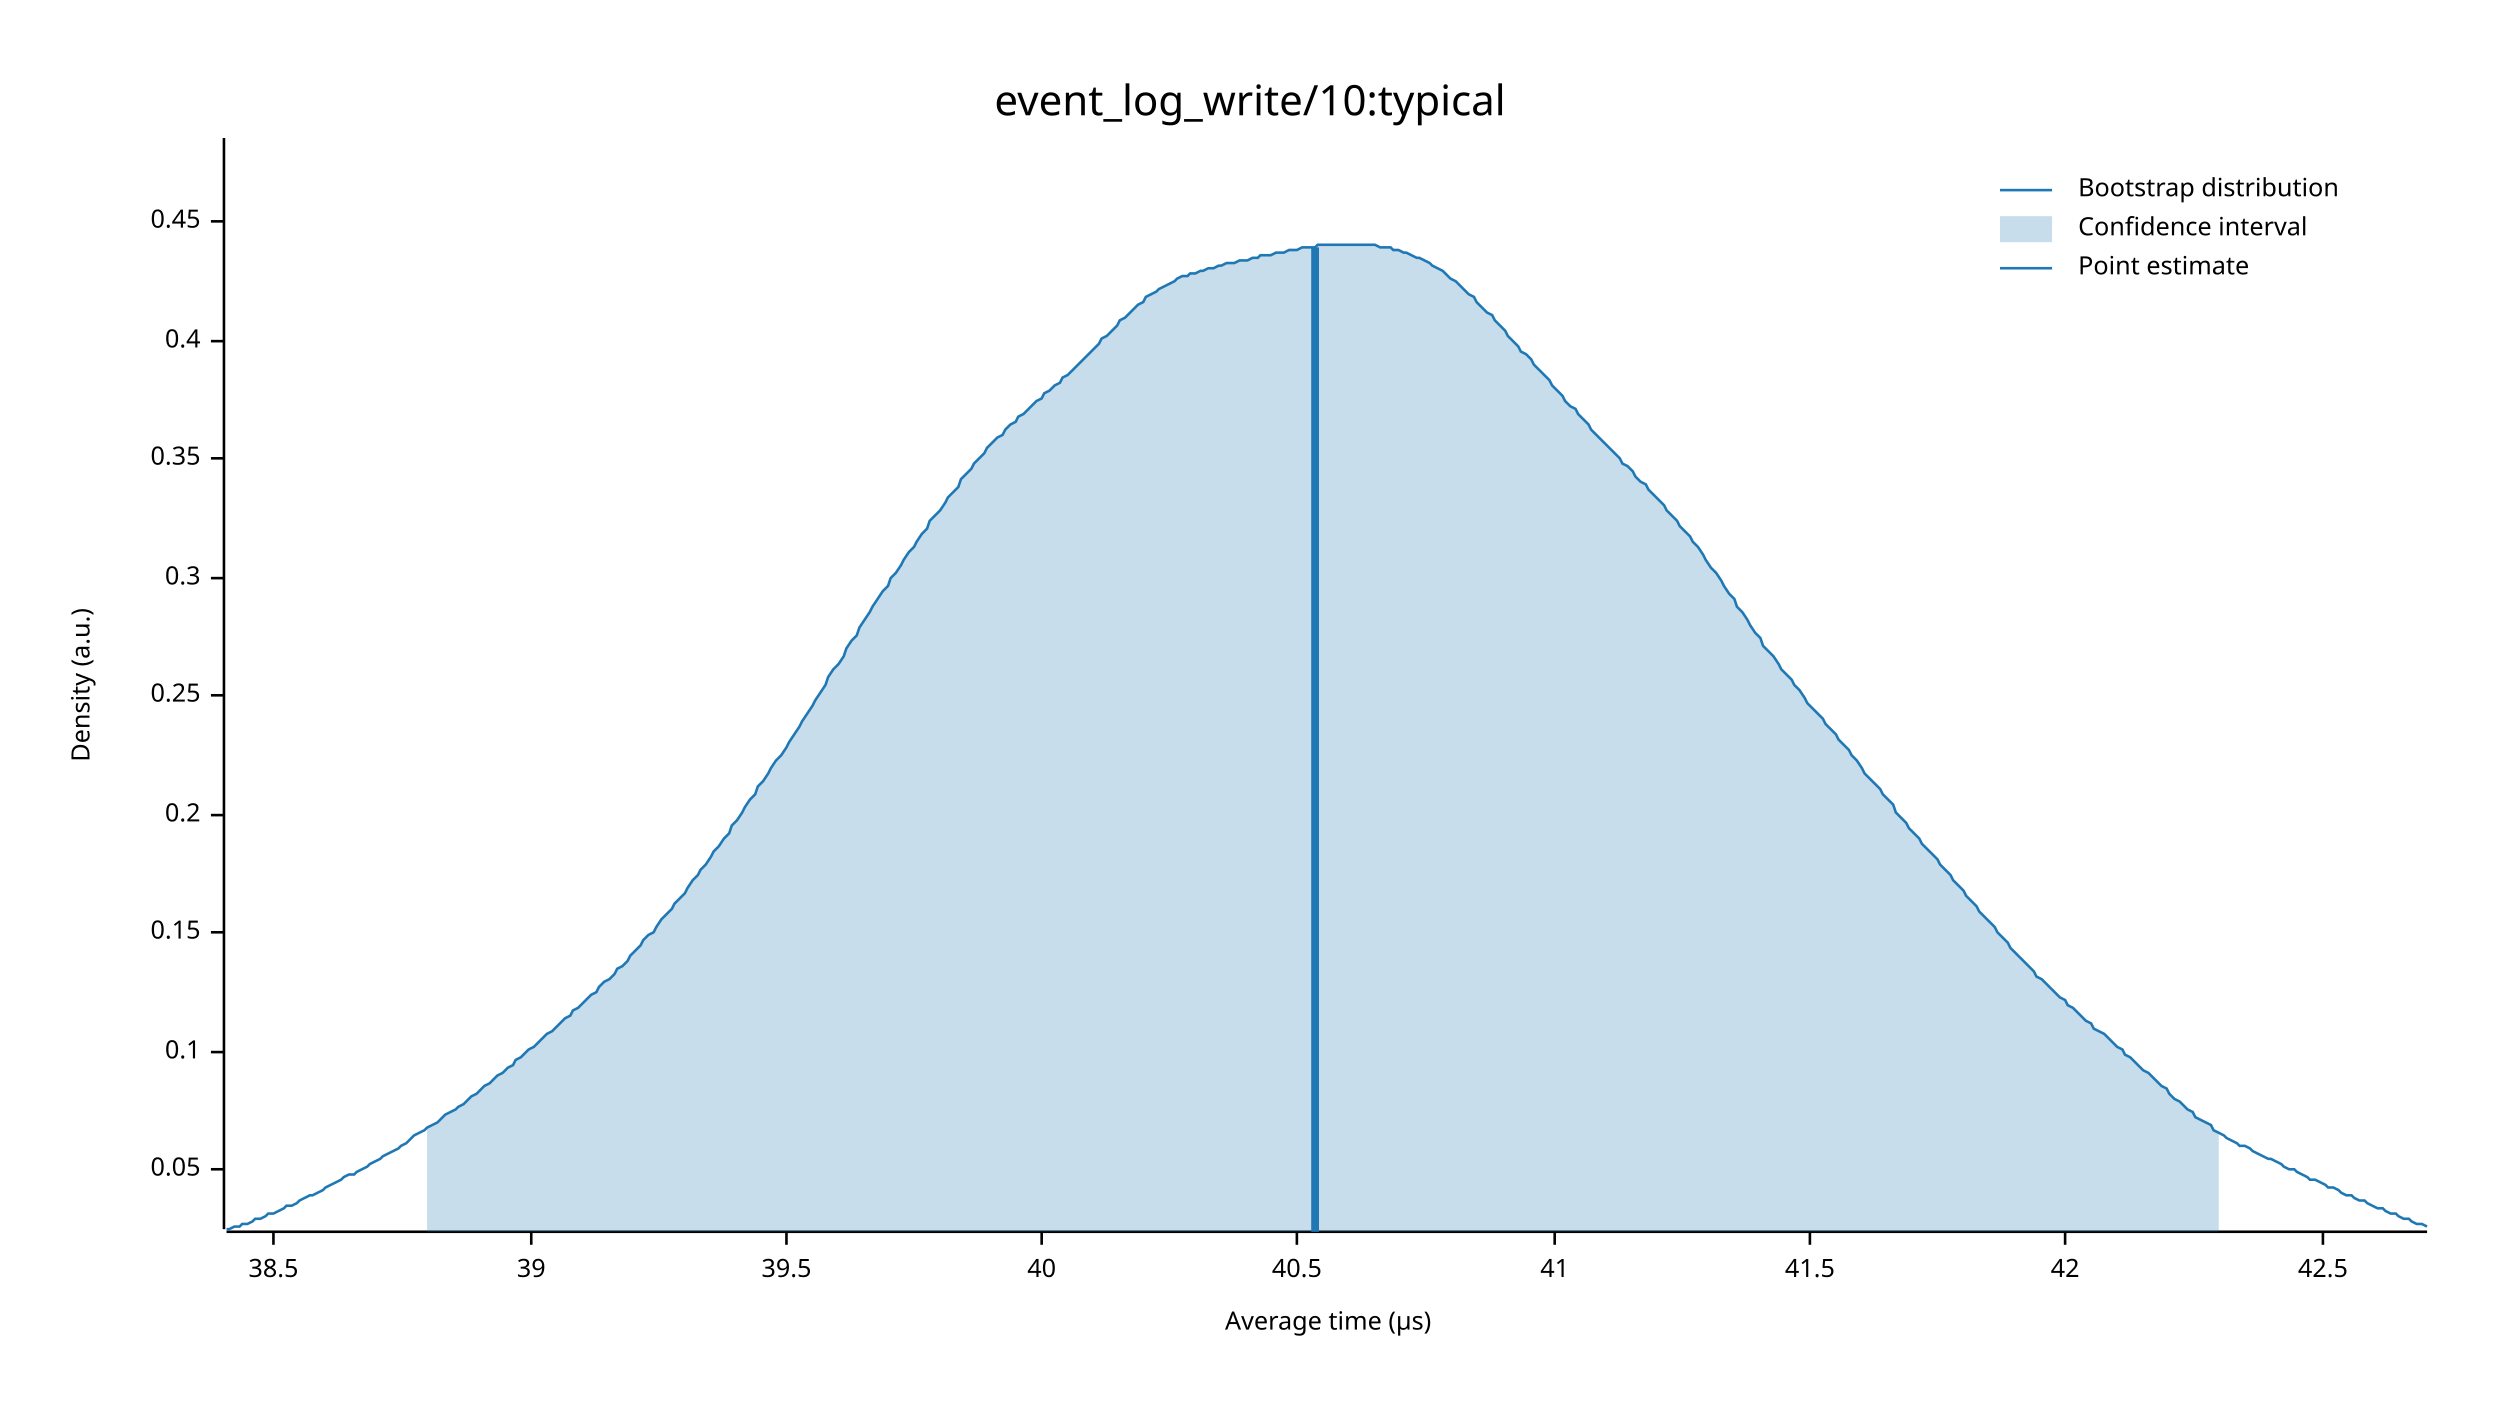
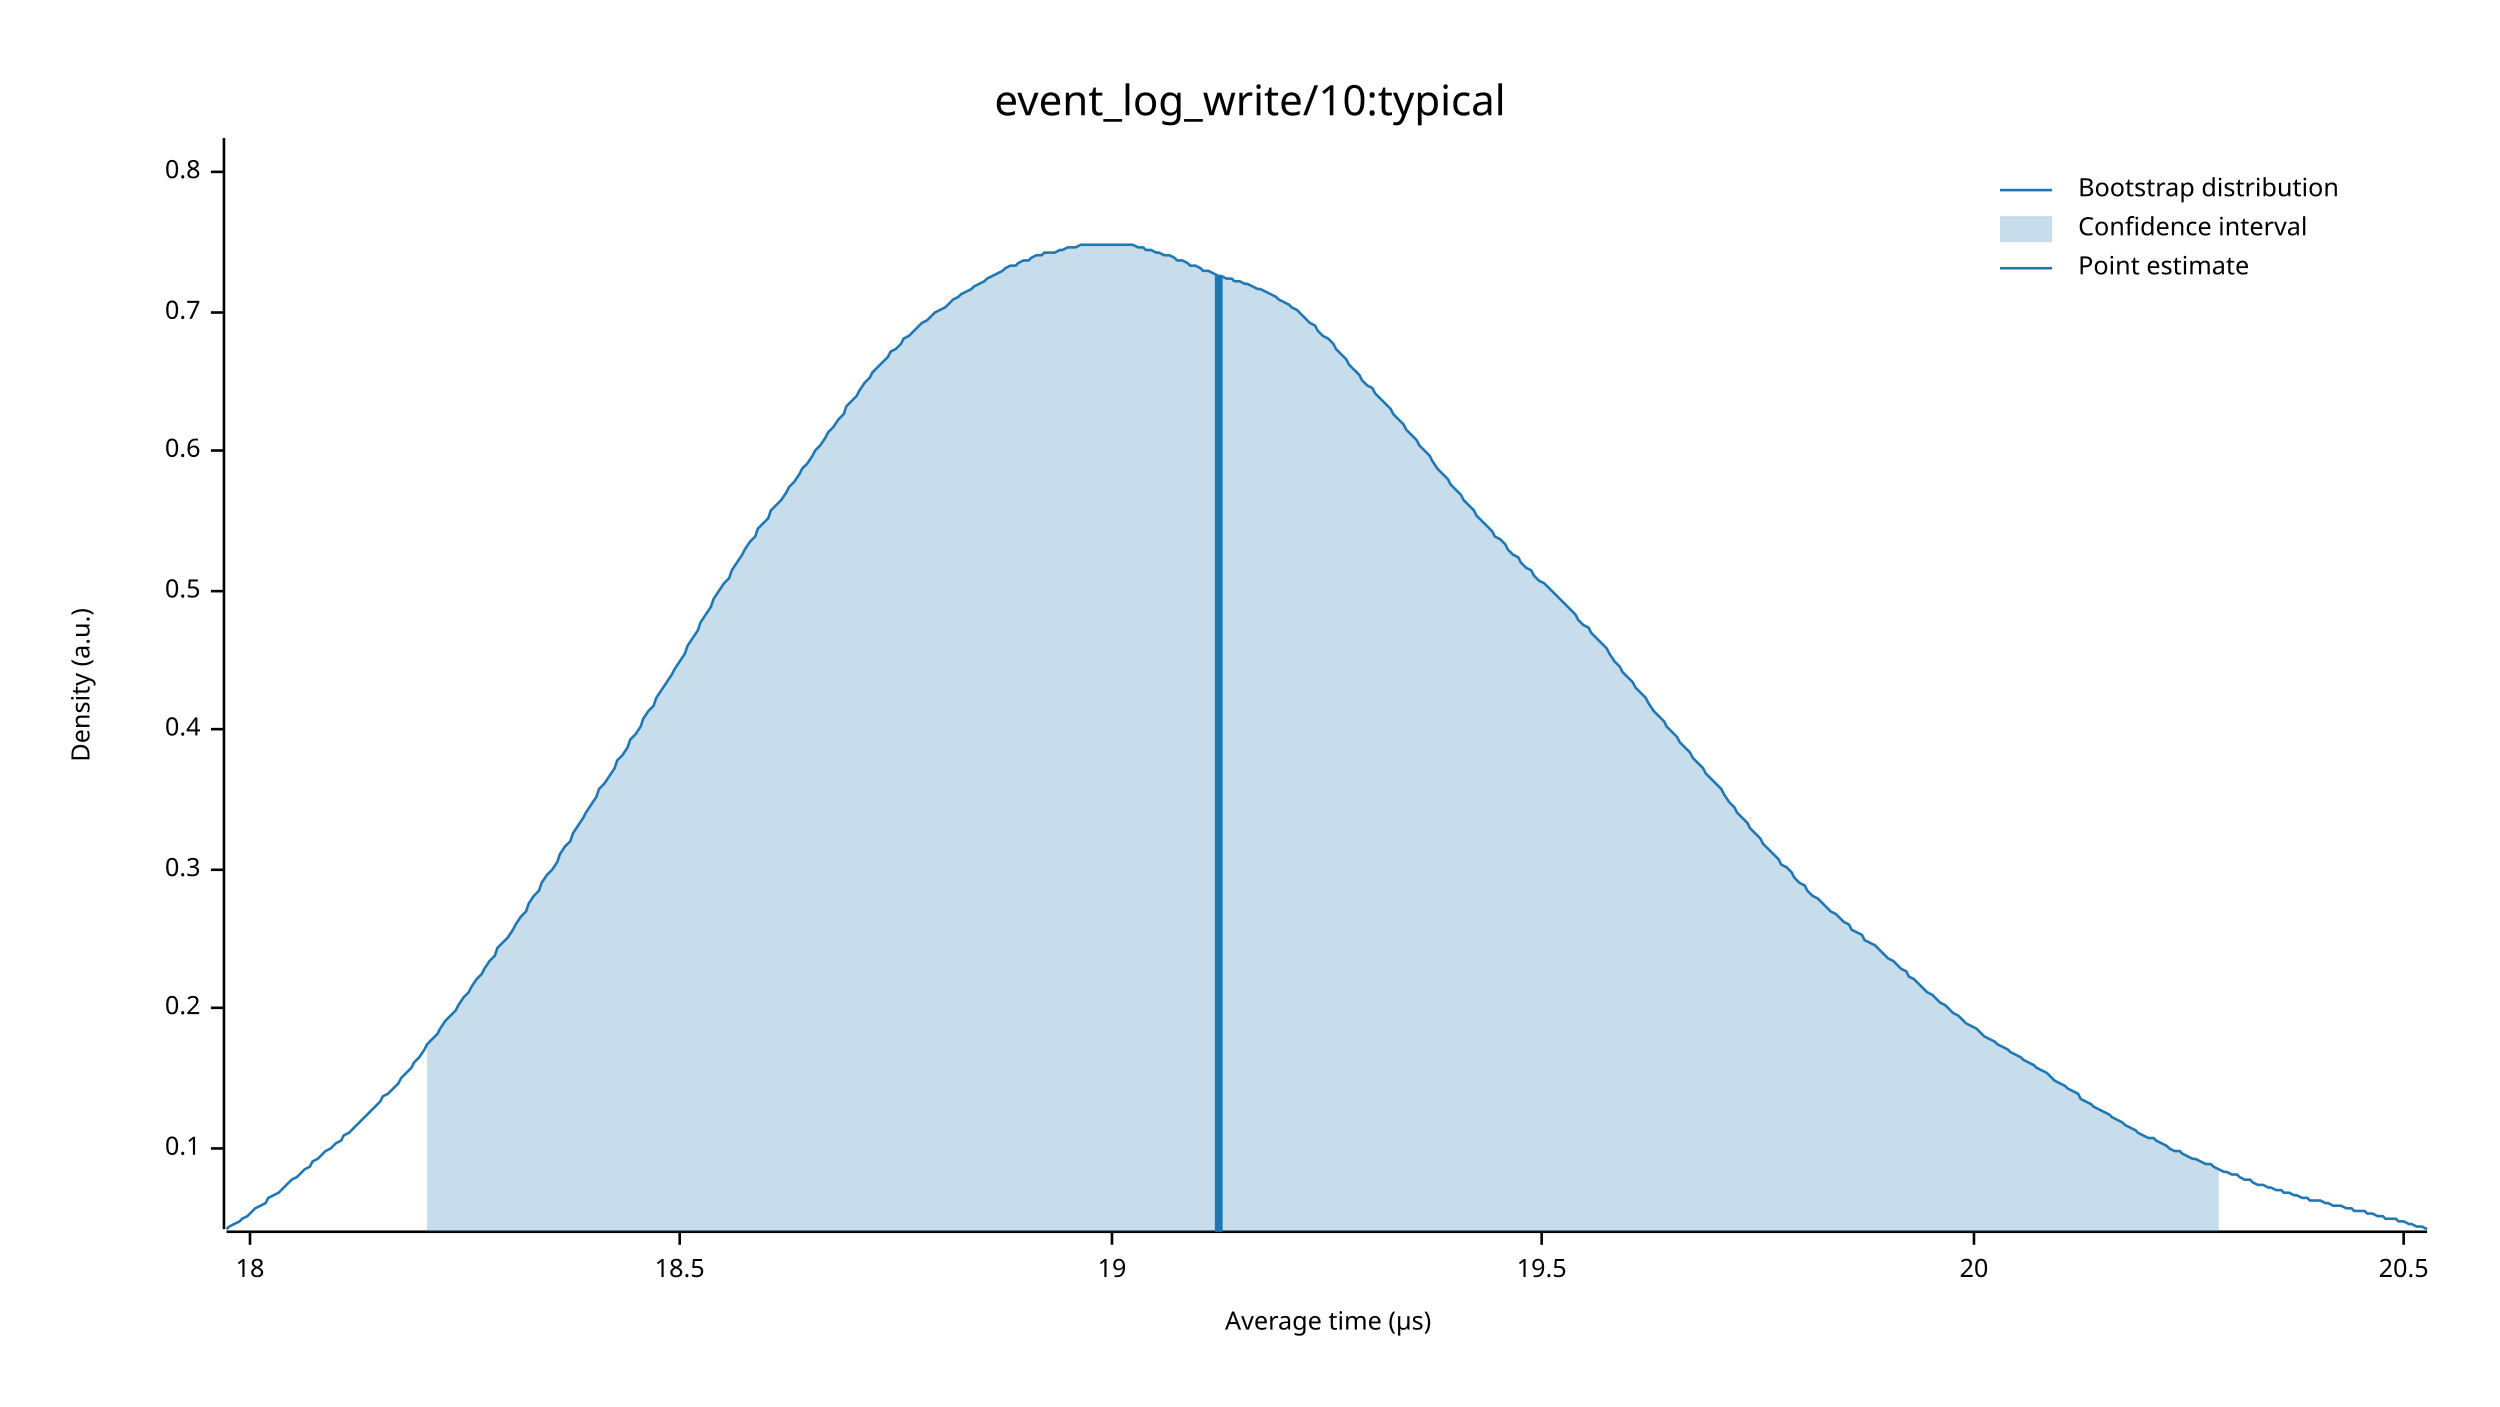
<svg xmlns="http://www.w3.org/2000/svg" width="960" height="540" viewBox="0 0 960 540">
  <text x="480" y="32" dy="0.76em" text-anchor="middle" font-family="sans-serif" font-size="16.129" opacity="1" fill="#000000">
event_log_write/10:typical
</text>
  <text x="27" y="263" dy="0.76em" text-anchor="middle" font-family="sans-serif" font-size="9.677" opacity="1" fill="#000000" transform="rotate(270, 27, 263)">
Density (a.u.)
</text>
  <text x="510" y="513" dy="-0.5ex" text-anchor="middle" font-family="sans-serif" font-size="9.677" opacity="1" fill="#000000">
Average time (µs)
</text>
  <polyline fill="none" opacity="1" stroke="#000000" stroke-width="1" points="86,53 86,472 " />
-   <text x="77" y="449" dy="0.5ex" text-anchor="end" font-family="sans-serif" font-size="9.677" opacity="1" fill="#000000">
- 0.05
- </text>
-   <polyline fill="none" opacity="1" stroke="#000000" stroke-width="1" points="81,449 86,449 " />
-   <text x="77" y="404" dy="0.5ex" text-anchor="end" font-family="sans-serif" font-size="9.677" opacity="1" fill="#000000">
+   <text x="77" y="441" dy="0.5ex" text-anchor="end" font-family="sans-serif" font-size="9.677" opacity="1" fill="#000000">
0.1
</text>
-   <polyline fill="none" opacity="1" stroke="#000000" stroke-width="1" points="81,404 86,404 " />
-   <text x="77" y="358" dy="0.5ex" text-anchor="end" font-family="sans-serif" font-size="9.677" opacity="1" fill="#000000">
- 0.15
- </text>
-   <polyline fill="none" opacity="1" stroke="#000000" stroke-width="1" points="81,358 86,358 " />
-   <text x="77" y="313" dy="0.5ex" text-anchor="end" font-family="sans-serif" font-size="9.677" opacity="1" fill="#000000">
+   <polyline fill="none" opacity="1" stroke="#000000" stroke-width="1" points="81,441 86,441 " />
+   <text x="77" y="387" dy="0.5ex" text-anchor="end" font-family="sans-serif" font-size="9.677" opacity="1" fill="#000000">
0.2
</text>
-   <polyline fill="none" opacity="1" stroke="#000000" stroke-width="1" points="81,313 86,313 " />
-   <text x="77" y="267" dy="0.5ex" text-anchor="end" font-family="sans-serif" font-size="9.677" opacity="1" fill="#000000">
- 0.25
- </text>
-   <polyline fill="none" opacity="1" stroke="#000000" stroke-width="1" points="81,267 86,267 " />
-   <text x="77" y="222" dy="0.5ex" text-anchor="end" font-family="sans-serif" font-size="9.677" opacity="1" fill="#000000">
+   <polyline fill="none" opacity="1" stroke="#000000" stroke-width="1" points="81,387 86,387 " />
+   <text x="77" y="334" dy="0.5ex" text-anchor="end" font-family="sans-serif" font-size="9.677" opacity="1" fill="#000000">
0.3
</text>
-   <polyline fill="none" opacity="1" stroke="#000000" stroke-width="1" points="81,222 86,222 " />
-   <text x="77" y="176" dy="0.5ex" text-anchor="end" font-family="sans-serif" font-size="9.677" opacity="1" fill="#000000">
- 0.35
- </text>
-   <polyline fill="none" opacity="1" stroke="#000000" stroke-width="1" points="81,176 86,176 " />
-   <text x="77" y="131" dy="0.5ex" text-anchor="end" font-family="sans-serif" font-size="9.677" opacity="1" fill="#000000">
+   <polyline fill="none" opacity="1" stroke="#000000" stroke-width="1" points="81,334 86,334 " />
+   <text x="77" y="280" dy="0.5ex" text-anchor="end" font-family="sans-serif" font-size="9.677" opacity="1" fill="#000000">
0.4
</text>
-   <polyline fill="none" opacity="1" stroke="#000000" stroke-width="1" points="81,131 86,131 " />
-   <text x="77" y="85" dy="0.5ex" text-anchor="end" font-family="sans-serif" font-size="9.677" opacity="1" fill="#000000">
- 0.45
+   <polyline fill="none" opacity="1" stroke="#000000" stroke-width="1" points="81,280 86,280 " />
+   <text x="77" y="227" dy="0.5ex" text-anchor="end" font-family="sans-serif" font-size="9.677" opacity="1" fill="#000000">
+ 0.5
</text>
-   <polyline fill="none" opacity="1" stroke="#000000" stroke-width="1" points="81,85 86,85 " />
+   <polyline fill="none" opacity="1" stroke="#000000" stroke-width="1" points="81,227 86,227 " />
+   <text x="77" y="173" dy="0.5ex" text-anchor="end" font-family="sans-serif" font-size="9.677" opacity="1" fill="#000000">
+ 0.6
+ </text>
+   <polyline fill="none" opacity="1" stroke="#000000" stroke-width="1" points="81,173 86,173 " />
+   <text x="77" y="120" dy="0.5ex" text-anchor="end" font-family="sans-serif" font-size="9.677" opacity="1" fill="#000000">
+ 0.7
+ </text>
+   <polyline fill="none" opacity="1" stroke="#000000" stroke-width="1" points="81,120 86,120 " />
+   <text x="77" y="66" dy="0.5ex" text-anchor="end" font-family="sans-serif" font-size="9.677" opacity="1" fill="#000000">
+ 0.8
+ </text>
+   <polyline fill="none" opacity="1" stroke="#000000" stroke-width="1" points="81,66 86,66 " />
  <polyline fill="none" opacity="1" stroke="#000000" stroke-width="1" points="87,473 932,473 " />
-   <text x="105" y="483" dy="0.76em" text-anchor="middle" font-family="sans-serif" font-size="9.677" opacity="1" fill="#000000">
- 38.5
+   <text x="96" y="483" dy="0.76em" text-anchor="middle" font-family="sans-serif" font-size="9.677" opacity="1" fill="#000000">
+ 18
</text>
-   <polyline fill="none" opacity="1" stroke="#000000" stroke-width="1" points="105,473 105,478 " />
-   <text x="204" y="483" dy="0.76em" text-anchor="middle" font-family="sans-serif" font-size="9.677" opacity="1" fill="#000000">
- 39
+   <polyline fill="none" opacity="1" stroke="#000000" stroke-width="1" points="96,473 96,478 " />
+   <text x="261" y="483" dy="0.76em" text-anchor="middle" font-family="sans-serif" font-size="9.677" opacity="1" fill="#000000">
+ 18.5
</text>
-   <polyline fill="none" opacity="1" stroke="#000000" stroke-width="1" points="204,473 204,478 " />
-   <text x="302" y="483" dy="0.76em" text-anchor="middle" font-family="sans-serif" font-size="9.677" opacity="1" fill="#000000">
- 39.5
+   <polyline fill="none" opacity="1" stroke="#000000" stroke-width="1" points="261,473 261,478 " />
+   <text x="427" y="483" dy="0.76em" text-anchor="middle" font-family="sans-serif" font-size="9.677" opacity="1" fill="#000000">
+ 19
</text>
-   <polyline fill="none" opacity="1" stroke="#000000" stroke-width="1" points="302,473 302,478 " />
-   <text x="400" y="483" dy="0.76em" text-anchor="middle" font-family="sans-serif" font-size="9.677" opacity="1" fill="#000000">
- 40
+   <polyline fill="none" opacity="1" stroke="#000000" stroke-width="1" points="427,473 427,478 " />
+   <text x="592" y="483" dy="0.76em" text-anchor="middle" font-family="sans-serif" font-size="9.677" opacity="1" fill="#000000">
+ 19.5
</text>
-   <polyline fill="none" opacity="1" stroke="#000000" stroke-width="1" points="400,473 400,478 " />
-   <text x="498" y="483" dy="0.76em" text-anchor="middle" font-family="sans-serif" font-size="9.677" opacity="1" fill="#000000">
- 40.5
+   <polyline fill="none" opacity="1" stroke="#000000" stroke-width="1" points="592,473 592,478 " />
+   <text x="758" y="483" dy="0.76em" text-anchor="middle" font-family="sans-serif" font-size="9.677" opacity="1" fill="#000000">
+ 20
</text>
-   <polyline fill="none" opacity="1" stroke="#000000" stroke-width="1" points="498,473 498,478 " />
-   <text x="597" y="483" dy="0.76em" text-anchor="middle" font-family="sans-serif" font-size="9.677" opacity="1" fill="#000000">
- 41
+   <polyline fill="none" opacity="1" stroke="#000000" stroke-width="1" points="758,473 758,478 " />
+   <text x="923" y="483" dy="0.76em" text-anchor="middle" font-family="sans-serif" font-size="9.677" opacity="1" fill="#000000">
+ 20.5
</text>
-   <polyline fill="none" opacity="1" stroke="#000000" stroke-width="1" points="597,473 597,478 " />
-   <text x="695" y="483" dy="0.76em" text-anchor="middle" font-family="sans-serif" font-size="9.677" opacity="1" fill="#000000">
- 41.5
- </text>
-   <polyline fill="none" opacity="1" stroke="#000000" stroke-width="1" points="695,473 695,478 " />
-   <text x="793" y="483" dy="0.76em" text-anchor="middle" font-family="sans-serif" font-size="9.677" opacity="1" fill="#000000">
- 42
- </text>
-   <polyline fill="none" opacity="1" stroke="#000000" stroke-width="1" points="793,473 793,478 " />
-   <text x="892" y="483" dy="0.76em" text-anchor="middle" font-family="sans-serif" font-size="9.677" opacity="1" fill="#000000">
- 42.5
- </text>
-   <polyline fill="none" opacity="1" stroke="#000000" stroke-width="1" points="892,473 892,478 " />
-   <polyline fill="none" opacity="1" stroke="#1F78B4" stroke-width="1" points="87,472 88,472 90,471 92,471 93,470 95,470 97,469 98,468 100,468 102,467 103,466 105,466 107,465 109,464 110,463 112,463 114,462 115,461 117,460 119,459 120,459 122,458 124,457 125,456 127,455 129,454 131,453 132,452 134,451 136,451 137,450 139,449 141,448 142,447 144,446 146,445 147,444 149,443 151,442 153,441 154,440 156,439 158,437 159,436 161,435 163,434 164,433 166,432 168,431 169,430 171,428 173,427 175,426 176,425 178,424 180,422 181,421 183,420 185,418 186,417 188,416 190,414 191,413 193,412 195,410 197,409 198,407 200,406 202,404 203,403 205,402 207,400 208,399 210,397 212,396 214,394 215,393 217,391 219,390 220,388 222,387 224,385 225,384 227,382 229,381 230,379 232,377 234,376 236,374 237,372 239,371 241,369 242,367 244,365 246,363 247,361 249,359 251,358 252,356 254,353 256,351 258,349 259,347 261,345 263,343 264,341 266,338 268,336 269,334 271,332 273,329 274,327 276,325 278,322 280,320 281,317 283,315 285,312 286,310 288,307 290,305 291,302 293,300 295,297 296,295 298,292 300,290 302,287 303,285 305,282 307,279 308,277 310,274 312,271 313,269 315,266 317,263 318,260 320,257 322,255 324,252 325,249 327,246 329,244 330,241 332,238 334,235 335,233 337,230 339,227 341,225 342,222 344,220 346,217 347,215 349,212 351,210 352,208 354,205 356,203 357,200 359,198 361,196 363,193 364,191 366,189 368,187 369,184 371,182 373,180 374,178 376,176 378,174 379,172 381,170 383,168 385,167 386,165 388,163 390,162 391,160 393,159 395,157 396,156 398,154 400,153 401,151 403,150 405,148 407,147 408,145 410,144 412,142 413,141 415,139 417,137 418,136 420,134 422,132 423,130 425,129 427,127 429,125 430,123 432,122 434,120 435,119 437,117 439,116 440,114 442,113 444,112 445,111 447,110 449,109 451,108 452,107 454,106 456,106 457,105 459,105 461,104 462,104 464,103 466,103 468,102 469,102 471,101 473,101 474,101 476,100 478,100 479,100 481,99 483,99 484,98 486,98 488,98 490,97 491,97 493,97 495,96 496,96 498,96 500,95 501,95 503,95 505,95 506,94 508,94 510,94 512,94 513,94 515,94 517,94 518,94 520,94 522,94 523,94 525,94 527,94 528,94 530,95 532,95 534,95 535,96 537,96 539,97 540,97 542,98 544,99 545,99 547,100 549,101 550,102 552,103 554,104 556,106 557,107 559,108 561,110 562,111 564,113 566,114 567,116 569,118 571,120 573,121 574,123 576,125 578,127 579,129 581,131 583,133 584,135 586,136 588,138 589,140 591,142 593,144 595,146 596,148 598,150 600,152 601,154 603,156 605,157 606,159 608,161 610,163 611,165 613,167 615,169 617,171 618,172 620,174 622,176 623,178 625,179 627,181 628,183 630,185 632,186 633,188 635,190 637,192 639,194 640,196 642,198 644,200 645,202 647,204 649,206 650,208 652,210 654,213 655,215 657,218 659,220 661,223 662,225 664,228 666,230 667,233 669,235 671,238 672,240 674,243 676,245 677,248 679,250 681,252 683,255 684,257 686,259 688,261 689,263 691,265 693,268 694,270 696,272 698,274 700,276 701,278 703,280 705,282 706,284 708,286 710,288 711,290 713,292 715,295 716,297 718,299 720,301 722,303 723,305 725,307 727,309 728,312 730,314 732,316 733,318 735,320 737,322 738,324 740,326 742,328 744,330 745,332 747,334 749,336 750,338 752,340 754,342 755,344 757,346 759,348 760,350 762,352 764,354 766,356 767,358 769,360 771,362 772,364 774,366 776,368 777,369 779,371 781,373 782,375 784,376 786,378 788,380 789,381 791,383 793,384 794,386 796,387 798,389 799,390 801,392 803,393 804,395 806,396 808,397 810,399 811,400 813,402 815,403 816,405 818,406 820,408 821,409 823,411 825,412 827,414 828,415 830,417 832,418 833,420 835,422 837,423 838,424 840,426 842,427 843,429 845,430 847,431 849,432 850,434 852,435 854,436 855,437 857,438 859,439 860,440 862,440 864,441 865,442 867,443 869,444 871,445 872,445 874,446 876,447 877,448 879,449 881,449 882,450 884,451 886,452 887,453 889,453 891,454 893,455 894,456 896,456 898,457 899,458 901,459 903,459 904,460 906,461 908,461 909,462 911,463 913,464 915,464 916,465 918,466 920,466 921,467 923,468 925,468 926,469 928,470 930,470 932,471 " />
-   <polygon opacity="0.25" fill="#1F78B4" points="164,433 166,432 168,431 169,430 171,428 173,427 175,426 176,425 178,424 180,422 181,421 183,420 185,418 186,417 188,416 190,414 191,413 193,412 195,410 197,409 198,407 200,406 202,404 203,403 205,402 207,400 208,399 210,397 212,396 214,394 215,393 217,391 219,390 220,388 222,387 224,385 225,384 227,382 229,381 230,379 232,377 234,376 236,374 237,372 239,371 241,369 242,367 244,365 246,363 247,361 249,359 251,358 252,356 254,353 256,351 258,349 259,347 261,345 263,343 264,341 266,338 268,336 269,334 271,332 273,329 274,327 276,325 278,322 280,320 281,317 283,315 285,312 286,310 288,307 290,305 291,302 293,300 295,297 296,295 298,292 300,290 302,287 303,285 305,282 307,279 308,277 310,274 312,271 313,269 315,266 317,263 318,260 320,257 322,255 324,252 325,249 327,246 329,244 330,241 332,238 334,235 335,233 337,230 339,227 341,225 342,222 344,220 346,217 347,215 349,212 351,210 352,208 354,205 356,203 357,200 359,198 361,196 363,193 364,191 366,189 368,187 369,184 371,182 373,180 374,178 376,176 378,174 379,172 381,170 383,168 385,167 386,165 388,163 390,162 391,160 393,159 395,157 396,156 398,154 400,153 401,151 403,150 405,148 407,147 408,145 410,144 412,142 413,141 415,139 417,137 418,136 420,134 422,132 423,130 425,129 427,127 429,125 430,123 432,122 434,120 435,119 437,117 439,116 440,114 442,113 444,112 445,111 447,110 449,109 451,108 452,107 454,106 456,106 457,105 459,105 461,104 462,104 464,103 466,103 468,102 469,102 471,101 473,101 474,101 476,100 478,100 479,100 481,99 483,99 484,98 486,98 488,98 490,97 491,97 493,97 495,96 496,96 498,96 500,95 501,95 503,95 505,95 506,94 508,94 510,94 512,94 513,94 515,94 517,94 518,94 520,94 522,94 523,94 525,94 527,94 528,94 530,95 532,95 534,95 535,96 537,96 539,97 540,97 542,98 544,99 545,99 547,100 549,101 550,102 552,103 554,104 556,106 557,107 559,108 561,110 562,111 564,113 566,114 567,116 569,118 571,120 573,121 574,123 576,125 578,127 579,129 581,131 583,133 584,135 586,136 588,138 589,140 591,142 593,144 595,146 596,148 598,150 600,152 601,154 603,156 605,157 606,159 608,161 610,163 611,165 613,167 615,169 617,171 618,172 620,174 622,176 623,178 625,179 627,181 628,183 630,185 632,186 633,188 635,190 637,192 639,194 640,196 642,198 644,200 645,202 647,204 649,206 650,208 652,210 654,213 655,215 657,218 659,220 661,223 662,225 664,228 666,230 667,233 669,235 671,238 672,240 674,243 676,245 677,248 679,250 681,252 683,255 684,257 686,259 688,261 689,263 691,265 693,268 694,270 696,272 698,274 700,276 701,278 703,280 705,282 706,284 708,286 710,288 711,290 713,292 715,295 716,297 718,299 720,301 722,303 723,305 725,307 727,309 728,312 730,314 732,316 733,318 735,320 737,322 738,324 740,326 742,328 744,330 745,332 747,334 749,336 750,338 752,340 754,342 755,344 757,346 759,348 760,350 762,352 764,354 766,356 767,358 769,360 771,362 772,364 774,366 776,368 777,369 779,371 781,373 782,375 784,376 786,378 788,380 789,381 791,383 793,384 794,386 796,387 798,389 799,390 801,392 803,393 804,395 806,396 808,397 810,399 811,400 813,402 815,403 816,405 818,406 820,408 821,409 823,411 825,412 827,414 828,415 830,417 832,418 833,420 835,422 837,423 838,424 840,426 842,427 843,429 845,430 847,431 849,432 850,434 852,435 852,473 164,473 " />
-   <polyline fill="none" opacity="1" stroke="#1F78B4" stroke-width="3" points="505,473 505,95 " />
+   <polyline fill="none" opacity="1" stroke="#000000" stroke-width="1" points="923,473 923,478 " />
+   <polyline fill="none" opacity="1" stroke="#1F78B4" stroke-width="1" points="87,472 88,471 90,470 92,469 93,468 95,467 97,465 98,464 100,463 102,462 103,460 105,459 107,458 109,456 110,455 112,453 114,452 115,451 117,449 119,448 120,446 122,445 124,443 125,442 127,441 129,439 131,438 132,436 134,435 136,433 137,432 139,430 141,428 142,427 144,425 146,423 147,421 149,420 151,418 153,416 154,414 156,412 158,410 159,408 161,406 163,403 164,401 166,399 168,397 169,395 171,392 173,390 175,388 176,386 178,383 180,381 181,379 183,376 185,374 186,372 188,369 190,367 191,364 193,362 195,360 197,357 198,355 200,352 202,350 203,347 205,344 207,342 208,339 210,336 212,334 214,331 215,328 217,325 219,323 220,320 222,317 224,314 225,312 227,309 229,306 230,303 232,301 234,298 236,295 237,292 239,290 241,287 242,284 244,282 246,279 247,276 249,273 251,271 252,268 254,265 256,262 258,259 259,257 261,254 263,251 264,248 266,245 268,242 269,239 271,236 273,233 274,230 276,227 278,224 280,222 281,219 283,216 285,213 286,211 288,208 290,206 291,203 293,201 295,199 296,196 298,194 300,192 302,189 303,187 305,185 307,182 308,180 310,178 312,175 313,173 315,171 317,168 318,166 320,164 322,161 324,159 325,156 327,154 329,152 330,150 332,147 334,145 335,143 337,141 339,139 341,137 342,135 344,134 346,132 347,130 349,129 351,127 352,126 354,124 356,123 357,122 359,120 361,119 363,118 364,117 366,115 368,114 369,113 371,112 373,111 374,110 376,109 378,108 379,107 381,106 383,105 385,104 386,103 388,102 390,102 391,101 393,100 395,100 396,99 398,98 400,98 401,97 403,97 405,97 407,96 408,96 410,95 412,95 413,95 415,94 417,94 418,94 420,94 422,94 423,94 425,94 427,94 429,94 430,94 432,94 434,94 435,94 437,95 439,95 440,96 442,96 444,97 445,97 447,98 449,98 451,99 452,100 454,100 456,101 457,102 459,102 461,103 462,104 464,104 466,105 468,106 469,106 471,107 473,107 474,108 476,108 478,109 479,109 481,110 483,111 484,111 486,112 488,113 490,114 491,115 493,116 495,117 496,118 498,119 500,121 501,122 503,124 505,125 506,127 508,129 510,130 512,132 513,134 515,136 517,138 518,140 520,142 522,144 523,146 525,148 527,149 528,151 530,153 532,155 534,157 535,159 537,161 539,163 540,165 542,167 544,169 545,171 547,173 549,175 550,177 552,180 554,182 556,184 557,186 559,188 561,190 562,192 564,194 566,196 567,198 569,200 571,202 573,204 574,206 576,207 578,209 579,211 581,213 583,214 584,216 586,218 588,219 589,221 591,223 593,224 595,226 596,227 598,229 600,231 601,232 603,234 605,236 606,238 608,240 610,241 611,243 613,245 615,247 617,249 618,251 620,254 622,256 623,258 625,260 627,262 628,264 630,266 632,268 633,270 635,273 637,275 639,277 640,279 642,281 644,283 645,285 647,287 649,289 650,291 652,293 654,295 655,297 657,299 659,301 661,303 662,305 664,308 666,310 667,312 669,314 671,316 672,318 674,320 676,322 677,324 679,326 681,328 683,330 684,332 686,333 688,335 689,337 691,339 693,340 694,342 696,344 698,345 700,347 701,348 703,350 705,351 706,352 708,354 710,355 711,357 713,358 715,359 716,361 718,362 720,363 722,365 723,366 725,368 727,369 728,370 730,372 732,373 733,375 735,376 737,378 738,379 740,381 742,382 744,384 745,385 747,386 749,388 750,389 752,390 754,392 755,393 757,394 759,395 760,396 762,398 764,399 766,400 767,401 769,402 771,403 772,404 774,405 776,406 777,407 779,408 781,409 782,410 784,411 786,412 788,414 789,415 791,416 793,417 794,418 796,419 798,420 799,422 801,423 803,424 804,425 806,426 808,427 810,428 811,429 813,430 815,431 816,432 818,433 820,434 821,435 823,436 825,437 827,437 828,438 830,439 832,440 833,441 835,442 837,442 838,443 840,444 842,445 843,445 845,446 847,447 849,447 850,448 852,449 854,450 855,450 857,451 859,451 860,452 862,453 864,453 865,454 867,455 869,455 871,456 872,456 874,457 876,457 877,458 879,458 881,459 882,459 884,460 886,460 887,461 889,461 891,461 893,462 894,462 896,463 898,463 899,463 901,464 903,464 904,465 906,465 908,465 909,466 911,466 913,467 915,467 916,468 918,468 920,468 921,469 923,469 925,470 926,470 928,471 930,471 932,472 " />
+   <polygon opacity="0.25" fill="#1F78B4" points="164,401 166,399 168,397 169,395 171,392 173,390 175,388 176,386 178,383 180,381 181,379 183,376 185,374 186,372 188,369 190,367 191,364 193,362 195,360 197,357 198,355 200,352 202,350 203,347 205,344 207,342 208,339 210,336 212,334 214,331 215,328 217,325 219,323 220,320 222,317 224,314 225,312 227,309 229,306 230,303 232,301 234,298 236,295 237,292 239,290 241,287 242,284 244,282 246,279 247,276 249,273 251,271 252,268 254,265 256,262 258,259 259,257 261,254 263,251 264,248 266,245 268,242 269,239 271,236 273,233 274,230 276,227 278,224 280,222 281,219 283,216 285,213 286,211 288,208 290,206 291,203 293,201 295,199 296,196 298,194 300,192 302,189 303,187 305,185 307,182 308,180 310,178 312,175 313,173 315,171 317,168 318,166 320,164 322,161 324,159 325,156 327,154 329,152 330,150 332,147 334,145 335,143 337,141 339,139 341,137 342,135 344,134 346,132 347,130 349,129 351,127 352,126 354,124 356,123 357,122 359,120 361,119 363,118 364,117 366,115 368,114 369,113 371,112 373,111 374,110 376,109 378,108 379,107 381,106 383,105 385,104 386,103 388,102 390,102 391,101 393,100 395,100 396,99 398,98 400,98 401,97 403,97 405,97 407,96 408,96 410,95 412,95 413,95 415,94 417,94 418,94 420,94 422,94 423,94 425,94 427,94 429,94 430,94 432,94 434,94 435,94 437,95 439,95 440,96 442,96 444,97 445,97 447,98 449,98 451,99 452,100 454,100 456,101 457,102 459,102 461,103 462,104 464,104 466,105 468,106 469,106 471,107 473,107 474,108 476,108 478,109 479,109 481,110 483,111 484,111 486,112 488,113 490,114 491,115 493,116 495,117 496,118 498,119 500,121 501,122 503,124 505,125 506,127 508,129 510,130 512,132 513,134 515,136 517,138 518,140 520,142 522,144 523,146 525,148 527,149 528,151 530,153 532,155 534,157 535,159 537,161 539,163 540,165 542,167 544,169 545,171 547,173 549,175 550,177 552,180 554,182 556,184 557,186 559,188 561,190 562,192 564,194 566,196 567,198 569,200 571,202 573,204 574,206 576,207 578,209 579,211 581,213 583,214 584,216 586,218 588,219 589,221 591,223 593,224 595,226 596,227 598,229 600,231 601,232 603,234 605,236 606,238 608,240 610,241 611,243 613,245 615,247 617,249 618,251 620,254 622,256 623,258 625,260 627,262 628,264 630,266 632,268 633,270 635,273 637,275 639,277 640,279 642,281 644,283 645,285 647,287 649,289 650,291 652,293 654,295 655,297 657,299 659,301 661,303 662,305 664,308 666,310 667,312 669,314 671,316 672,318 674,320 676,322 677,324 679,326 681,328 683,330 684,332 686,333 688,335 689,337 691,339 693,340 694,342 696,344 698,345 700,347 701,348 703,350 705,351 706,352 708,354 710,355 711,357 713,358 715,359 716,361 718,362 720,363 722,365 723,366 725,368 727,369 728,370 730,372 732,373 733,375 735,376 737,378 738,379 740,381 742,382 744,384 745,385 747,386 749,388 750,389 752,390 754,392 755,393 757,394 759,395 760,396 762,398 764,399 766,400 767,401 769,402 771,403 772,404 774,405 776,406 777,407 779,408 781,409 782,410 784,411 786,412 788,414 789,415 791,416 793,417 794,418 796,419 798,420 799,422 801,423 803,424 804,425 806,426 808,427 810,428 811,429 813,430 815,431 816,432 818,433 820,434 821,435 823,436 825,437 827,437 828,438 830,439 832,440 833,441 835,442 837,442 838,443 840,444 842,445 843,445 845,446 847,447 849,447 850,448 852,449 852,473 164,473 " />
+   <polyline fill="none" opacity="1" stroke="#1F78B4" stroke-width="3" points="468,473 468,106 " />
  <text x="798" y="68" dy="0.76em" text-anchor="start" font-family="sans-serif" font-size="9.677" opacity="1" fill="#000000">
Bootstrap distribution
</text>
  <text x="798" y="83" dy="0.76em" text-anchor="start" font-family="sans-serif" font-size="9.677" opacity="1" fill="#000000">
Confidence interval
</text>
  <text x="798" y="98" dy="0.76em" text-anchor="start" font-family="sans-serif" font-size="9.677" opacity="1" fill="#000000">
Point estimate
</text>
  <polyline fill="none" opacity="1" stroke="#1F78B4" stroke-width="1" points="768,73 788,73 " />
  <rect x="768" y="83" width="20" height="10" opacity="0.25" fill="#1F78B4" stroke="none" />
  <polyline fill="none" opacity="1" stroke="#1F78B4" stroke-width="1" points="768,103 788,103 " />
</svg>
